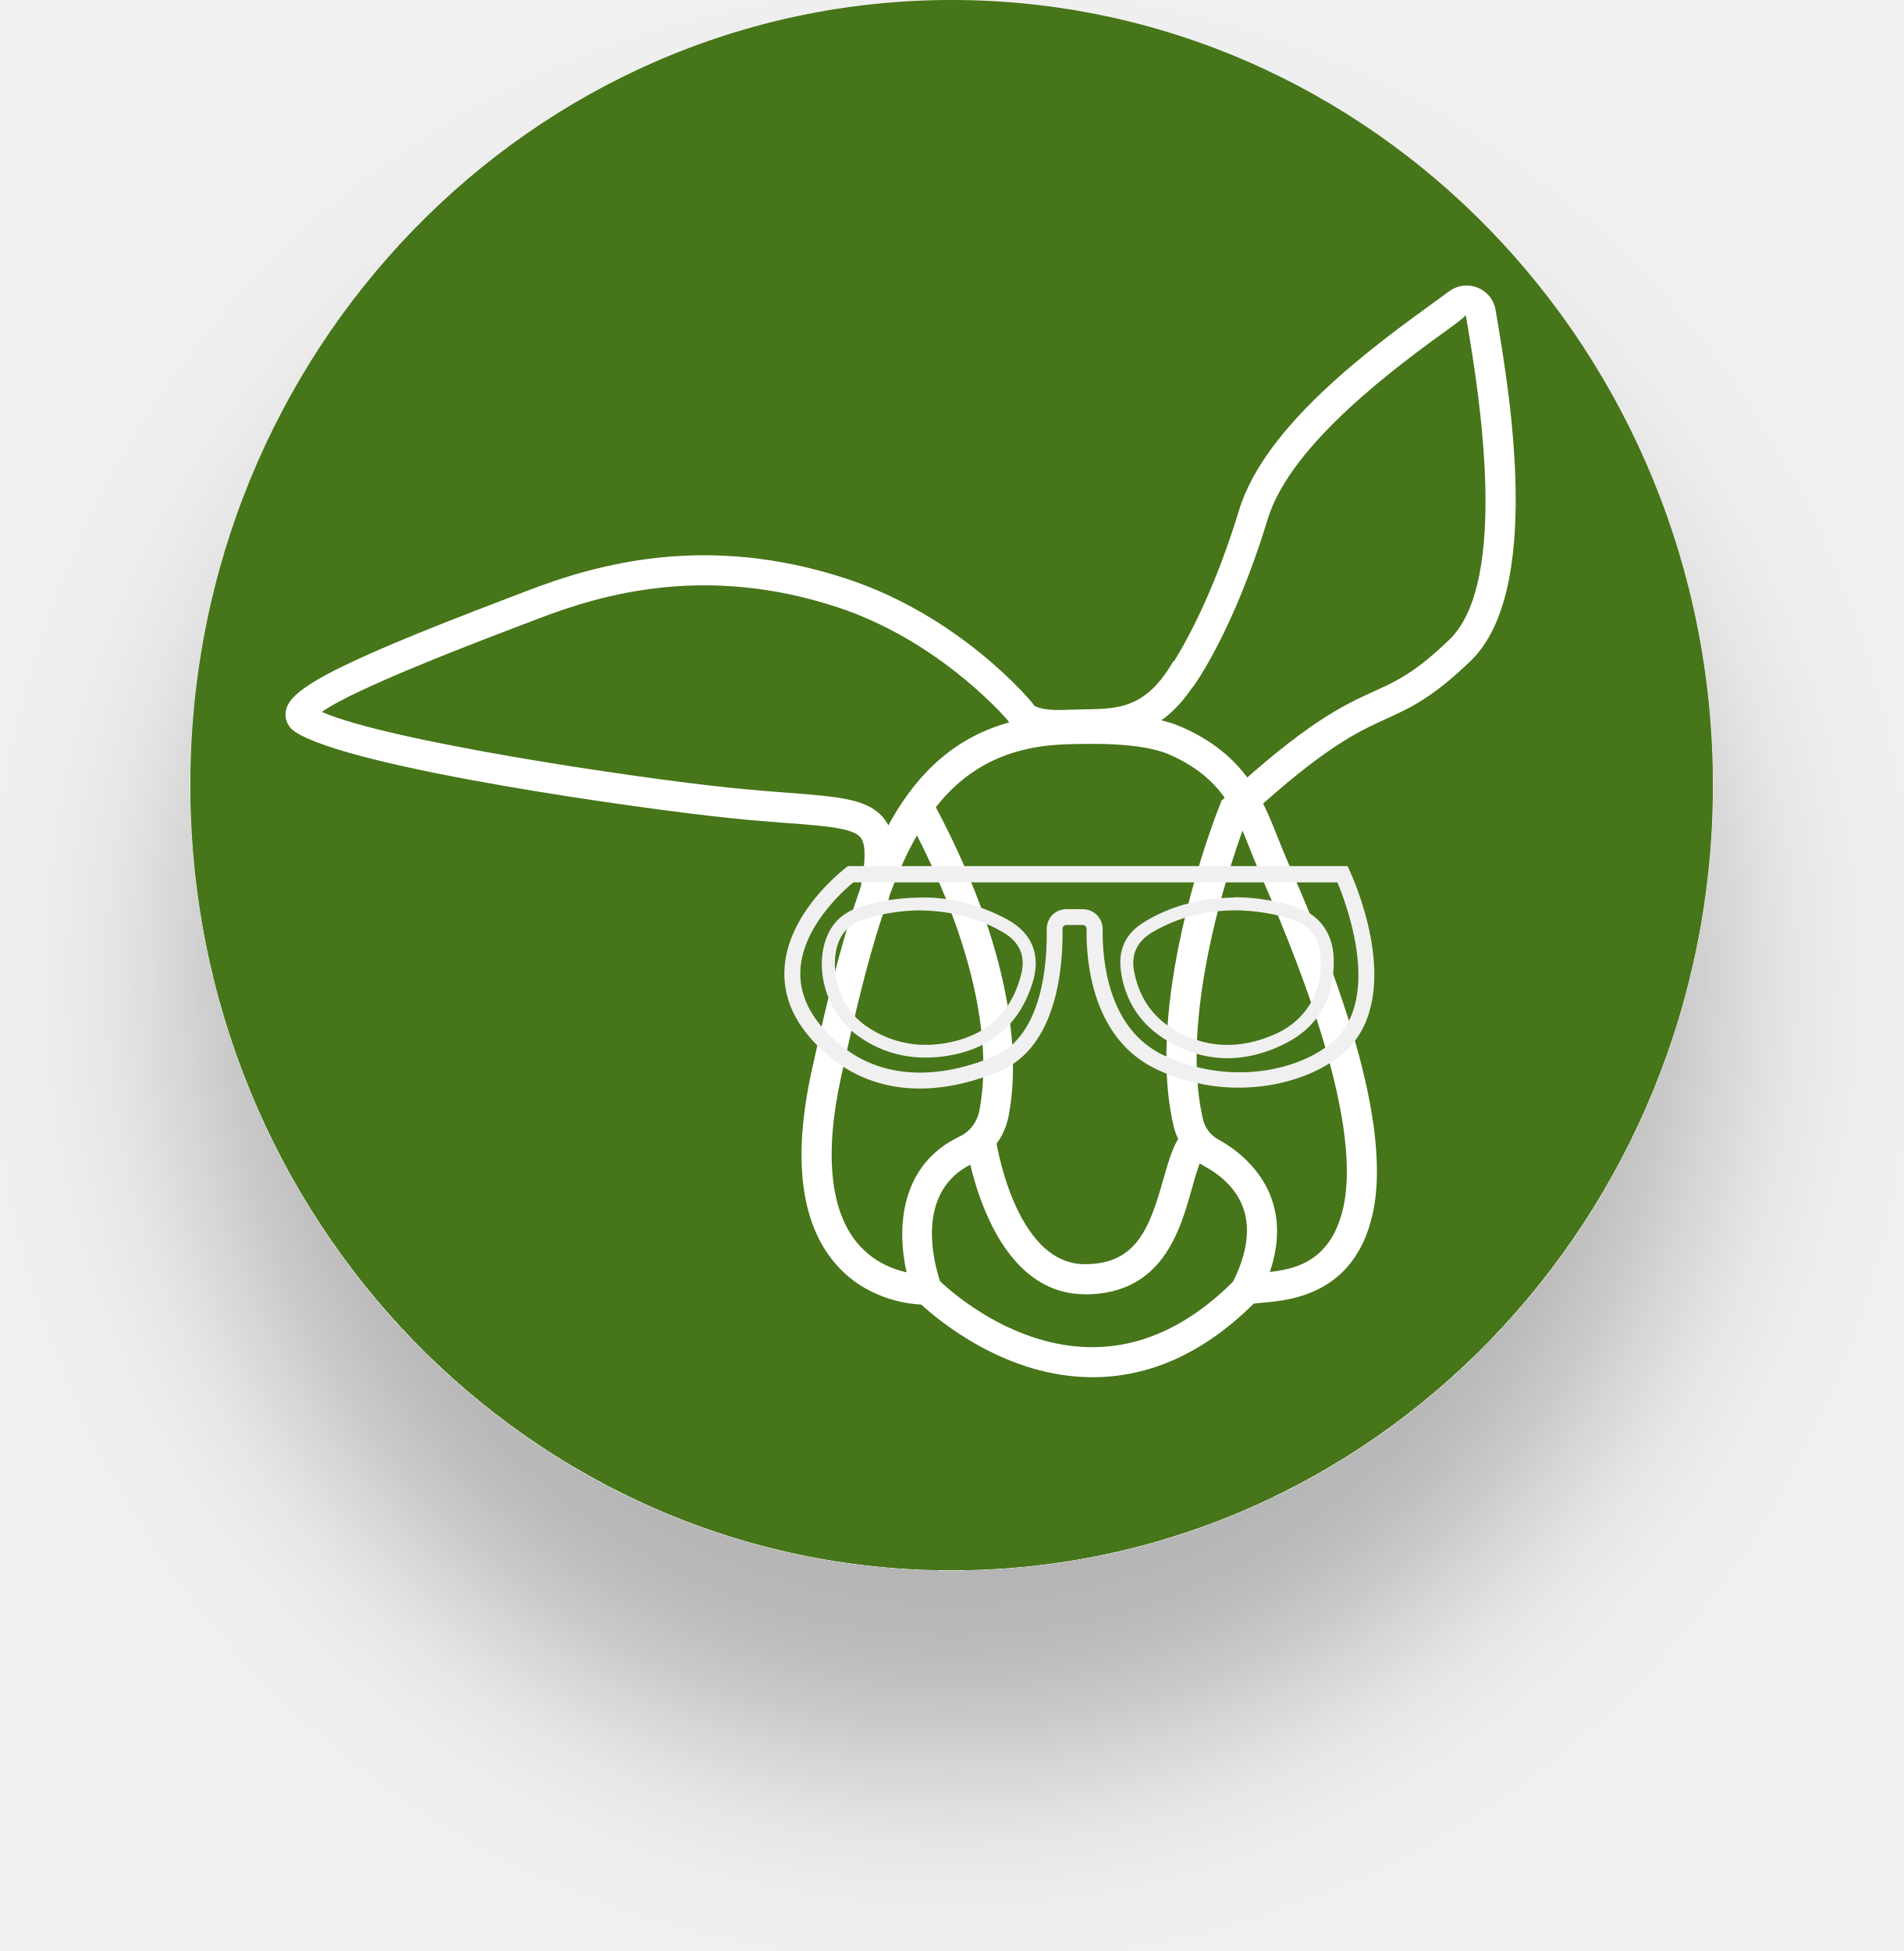
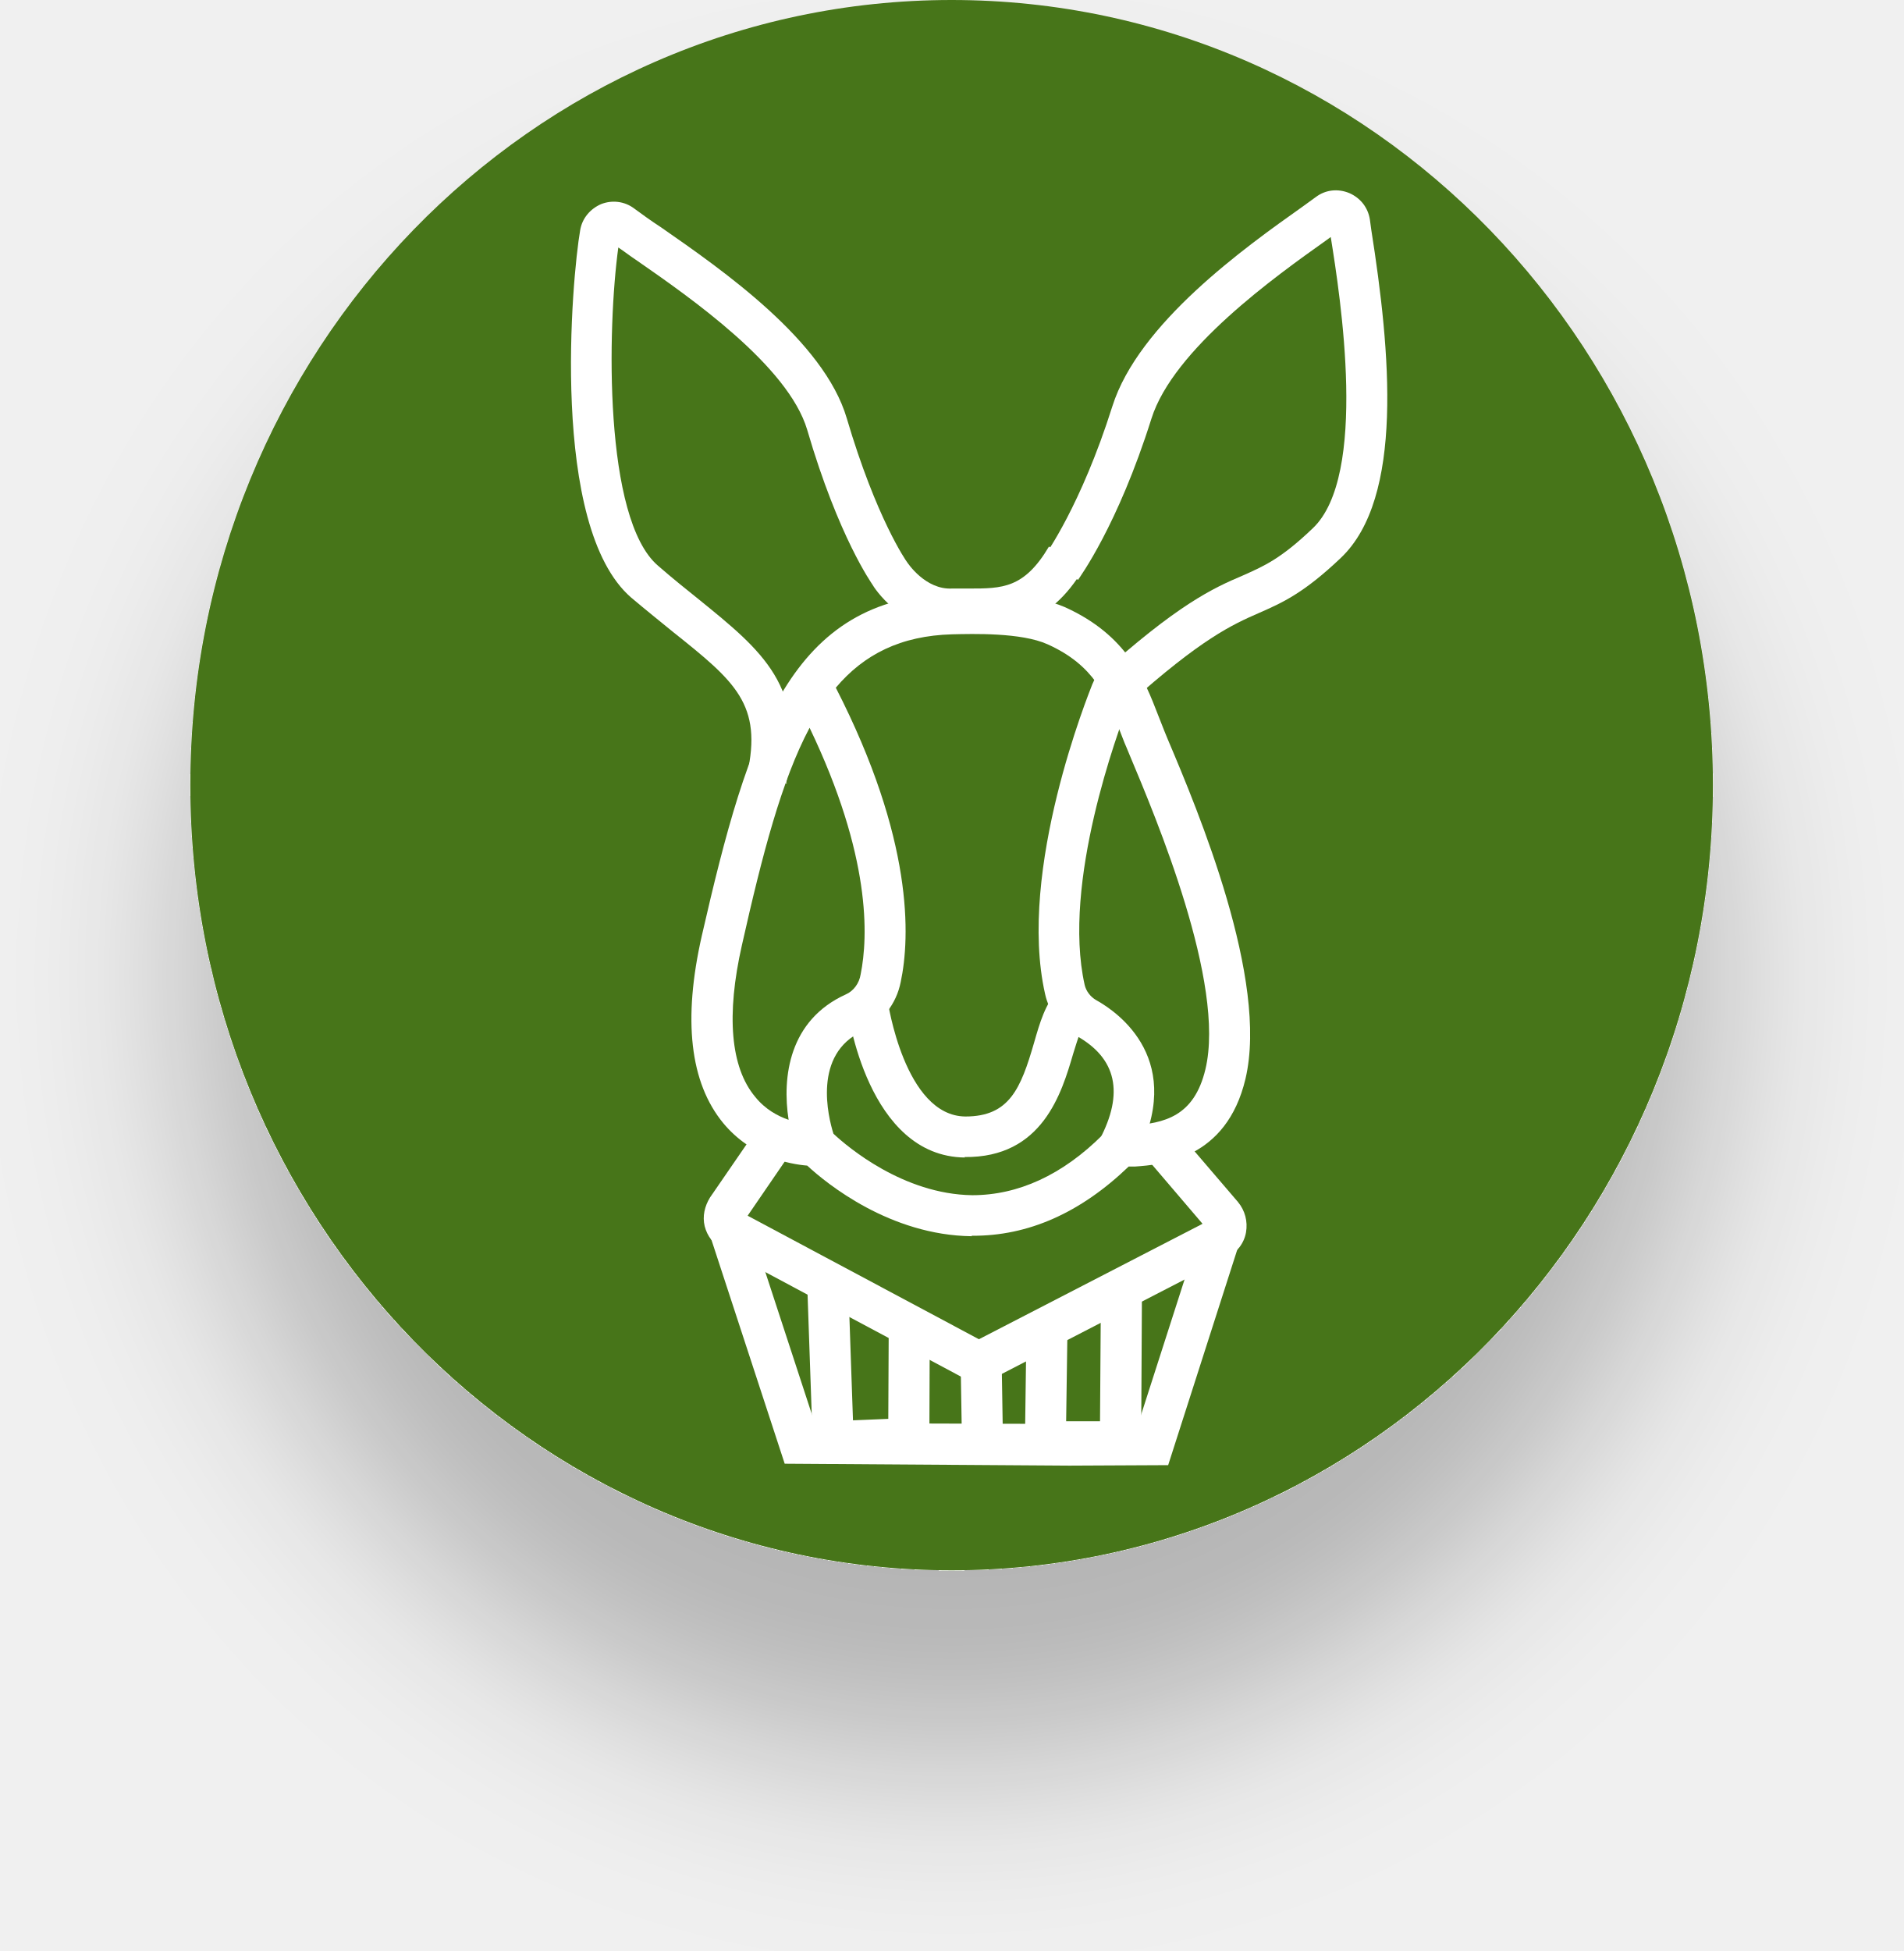
<svg xmlns="http://www.w3.org/2000/svg" width="40" height="41" viewBox="0 0 40 41" fill="none">
-   <g filter="url(#filter0_d_2017_11)">
+   <g filter="url(#filter0_d_2017_8)">
    <ellipse cx="20" cy="16.5" rx="16" ry="16.5" fill="#477519" />
  </g>
-   <path d="M22.961 28.942C21.154 28.942 19.739 27.761 19.363 27.416C19.028 27.399 18.169 27.282 17.542 26.537C16.824 25.686 16.66 24.334 17.056 22.516C18.032 18.059 18.927 15.125 22.381 15.011C23.226 14.981 24.175 14.991 24.829 15.276C26.164 15.86 26.526 16.775 26.848 17.583C26.895 17.701 26.942 17.818 26.989 17.932L27.063 18.106C27.744 19.679 29.337 23.365 28.847 25.518C28.465 27.208 27.116 27.325 26.54 27.376C26.473 27.382 26.392 27.389 26.348 27.396C25.316 28.422 24.175 28.942 22.961 28.942ZM19.762 26.93C20.024 27.178 21.311 28.311 22.958 28.311C24.014 28.311 25.017 27.838 25.939 26.91C26.063 26.782 26.241 26.769 26.483 26.749C27.066 26.698 27.948 26.625 28.23 25.38C28.672 23.428 27.083 19.743 26.483 18.358L26.409 18.184C26.358 18.066 26.308 17.942 26.261 17.818C25.959 17.057 25.671 16.336 24.574 15.856C23.964 15.591 22.867 15.628 22.398 15.642C21.174 15.682 20.315 16.141 19.668 16.963C21.445 20.316 21.389 22.469 21.197 23.459C21.11 23.898 20.828 24.27 20.443 24.451C19.195 25.038 19.645 26.594 19.759 26.93H19.762ZM19.272 17.556C18.578 18.76 18.142 20.494 17.673 22.651C17.327 24.237 17.445 25.437 18.018 26.122C18.343 26.511 18.753 26.671 19.054 26.738C18.846 25.823 18.904 24.478 20.178 23.878C20.382 23.781 20.537 23.579 20.584 23.335C20.755 22.456 20.802 20.565 19.272 17.556Z" fill="white" />
-   <path d="M26.45 27.275L25.89 26.983C26.611 25.588 25.97 24.864 25.303 24.502C24.981 24.327 24.75 24.022 24.666 23.667C24.032 20.957 25.581 17.053 25.648 16.889L25.675 16.822L25.729 16.775C27.469 15.169 28.251 14.813 28.878 14.528C29.357 14.31 29.74 14.136 30.461 13.442C31.738 12.211 31.068 8.183 30.846 6.859L30.806 6.624C30.739 6.698 30.632 6.775 30.518 6.859C29.418 7.653 27.131 9.31 26.644 10.906C25.927 13.264 25.105 14.394 25.068 14.441L24.562 14.066C24.562 14.066 25.36 12.962 26.041 10.722C26.587 8.921 28.905 7.248 30.149 6.346C30.263 6.262 30.367 6.188 30.457 6.121C30.632 5.993 30.856 5.963 31.058 6.047C31.259 6.128 31.4 6.305 31.433 6.52L31.473 6.755C31.732 8.307 32.422 12.436 30.903 13.894C30.102 14.666 29.636 14.877 29.143 15.102C28.532 15.38 27.841 15.695 26.212 17.188C26.014 17.704 24.739 21.185 25.283 23.523C25.326 23.704 25.444 23.858 25.608 23.948C26.078 24.203 27.526 25.199 26.453 27.275H26.45Z" fill="white" />
-   <path d="M18.645 19.072L18.028 18.942C18.146 18.395 18.246 17.808 18.092 17.607C17.938 17.402 17.378 17.359 16.523 17.295C16.174 17.268 15.768 17.238 15.305 17.188C13.642 17.017 7.397 16.161 6.204 15.38C6.059 15.286 5.986 15.135 6.002 14.974C6.049 14.531 6.754 14.062 10.624 12.59L11.063 12.422C12.549 11.849 14.859 11.195 17.797 12.164C20.171 12.945 21.637 14.699 21.697 14.773L21.737 14.83C21.784 14.86 21.959 14.941 22.415 14.917C22.535 14.911 22.656 14.911 22.777 14.907C23.508 14.897 24.085 14.89 24.658 13.898L25.205 14.213C24.45 15.514 23.565 15.524 22.787 15.538C22.676 15.538 22.562 15.538 22.448 15.548C21.566 15.595 21.281 15.323 21.187 15.145C20.993 14.921 19.638 13.432 17.602 12.761C14.859 11.859 12.689 12.469 11.294 13.009L10.852 13.177C9.966 13.515 7.444 14.475 6.764 14.961C8.152 15.571 13.29 16.343 15.369 16.557C15.825 16.604 16.224 16.634 16.569 16.661C17.666 16.745 18.273 16.792 18.595 17.224C18.883 17.61 18.83 18.194 18.642 19.069L18.645 19.072Z" fill="white" />
-   <path d="M22.801 27.198C20.765 27.198 20.316 24.122 20.299 23.995L20.923 23.908C20.926 23.935 21.312 26.567 22.801 26.567C23.864 26.567 24.152 25.839 24.441 24.813C24.568 24.367 24.675 23.978 24.913 23.733L25.366 24.173C25.239 24.303 25.141 24.652 25.047 24.988C24.799 25.87 24.424 27.201 22.801 27.201V27.198Z" fill="white" />
-   <path d="M25.979 18.855C26.421 18.861 26.854 18.932 27.276 19.076C27.743 19.233 28.024 19.633 28.031 20.169C28.041 20.957 27.723 21.574 27.005 21.933C26.136 22.366 25.264 22.349 24.439 21.812C23.93 21.48 23.628 20.984 23.554 20.374C23.504 19.954 23.661 19.619 24.02 19.394C24.496 19.093 25.023 18.935 25.58 18.881C25.71 18.868 25.845 18.865 25.975 18.858L25.979 18.855ZM25.942 19.13C25.341 19.136 24.751 19.274 24.211 19.596C23.899 19.783 23.765 20.058 23.836 20.417C23.933 20.924 24.191 21.336 24.627 21.608C25.321 22.044 26.059 22.061 26.8 21.732C27.464 21.437 27.82 20.81 27.753 20.085C27.716 19.703 27.525 19.435 27.146 19.317C26.763 19.197 26.371 19.133 25.942 19.13Z" fill="#F0F0F0" />
-   <path d="M19.47 18.861C19.983 18.868 20.587 19.009 21.154 19.314C21.721 19.616 21.875 20.106 21.7 20.656C21.432 21.514 20.838 22.027 19.953 22.181C19.256 22.302 18.598 22.181 18.018 21.759C17.411 21.32 17.123 20.448 17.348 19.767C17.462 19.422 17.693 19.187 18.038 19.073C18.461 18.932 18.897 18.858 19.47 18.861ZM19.356 19.13C18.917 19.133 18.515 19.203 18.136 19.328C17.851 19.422 17.669 19.613 17.589 19.904C17.465 20.357 17.589 21.139 18.206 21.564C18.756 21.94 19.363 22.037 20 21.896C20.785 21.725 21.281 21.232 21.469 20.448C21.556 20.075 21.415 19.787 21.087 19.596C20.547 19.277 19.96 19.143 19.356 19.133V19.13Z" fill="#F0F0F0" />
-   <path d="M19.335 22.876C18.631 22.876 17.994 22.661 17.467 22.232C16.803 21.692 16.471 21.085 16.485 20.427C16.508 19.203 17.729 18.274 17.779 18.234L17.823 18.201H28.323L28.366 18.298C28.41 18.395 29.46 20.659 28.44 21.92C27.837 22.668 26.076 23.278 24.339 22.486C22.95 21.853 22.826 20.203 22.836 19.522C22.836 19.498 22.83 19.478 22.813 19.462C22.803 19.452 22.786 19.438 22.756 19.438H22.414C22.39 19.438 22.37 19.448 22.354 19.462C22.343 19.472 22.33 19.488 22.33 19.519C22.343 20.25 22.243 22 21.002 22.513C20.419 22.755 19.855 22.876 19.329 22.876H19.335ZM17.94 18.539C17.732 18.707 16.837 19.495 16.82 20.438C16.81 20.984 17.099 21.501 17.679 21.973C18.497 22.641 19.634 22.721 20.878 22.205C21.928 21.772 22.011 20.186 21.998 19.529C21.998 19.415 22.038 19.311 22.115 19.23C22.192 19.15 22.3 19.106 22.414 19.106H22.756C22.87 19.106 22.974 19.15 23.054 19.23C23.135 19.311 23.175 19.418 23.175 19.532C23.165 20.146 23.272 21.635 24.48 22.188C26.063 22.912 27.645 22.379 28.182 21.715C28.96 20.749 28.289 18.975 28.108 18.543H17.937L17.94 18.539Z" fill="#F0F0F0" />
+   <path d="M20.423 25.979C18.709 25.959 17.376 24.876 16.965 24.495C16.594 24.465 15.792 24.315 15.201 23.603C14.499 22.751 14.349 21.428 14.75 19.664C15.732 15.374 16.624 12.558 19.992 12.478C20.804 12.458 21.726 12.478 22.378 12.758C23.691 13.35 24.051 14.282 24.342 15.034C24.382 15.144 24.432 15.254 24.472 15.364L24.542 15.535C25.184 17.048 26.667 20.587 26.176 22.671C25.775 24.365 24.422 24.475 23.851 24.515C23.801 24.515 23.761 24.515 23.721 24.515C22.708 25.488 21.606 25.979 20.423 25.969V25.979ZM17.526 23.834C17.807 24.095 18.98 25.097 20.433 25.117C21.395 25.117 22.327 24.696 23.179 23.844C23.33 23.694 23.53 23.674 23.781 23.654C24.462 23.603 25.094 23.473 25.334 22.471C25.765 20.667 24.292 17.179 23.741 15.866L23.67 15.695C23.62 15.585 23.58 15.465 23.53 15.344C23.259 14.643 22.999 13.981 22.017 13.54C21.465 13.29 20.443 13.32 20.012 13.33C18.93 13.36 18.158 13.751 17.566 14.452C19.2 17.64 19.13 19.694 18.93 20.637C18.839 21.098 18.539 21.479 18.128 21.669C17.075 22.15 17.406 23.473 17.516 23.824L17.526 23.834ZM17.015 15.294C16.424 16.407 16.023 17.95 15.592 19.865C15.261 21.328 15.351 22.431 15.873 23.052C16.083 23.313 16.344 23.453 16.574 23.533C16.434 22.631 16.584 21.438 17.777 20.897C17.937 20.827 18.058 20.667 18.088 20.476C18.248 19.684 18.308 17.991 17.015 15.294Z" fill="white" />
+   <path d="M23.869 24.355L23.107 23.954C23.628 22.972 23.468 22.24 22.626 21.769C22.285 21.579 22.044 21.258 21.964 20.887C21.373 18.271 22.896 14.543 22.956 14.382L22.997 14.292L23.067 14.222C24.751 12.698 25.502 12.357 26.114 12.097C26.565 11.896 26.916 11.746 27.587 11.105C28.76 10.002 28.169 6.233 27.968 4.981L27.858 5.061C26.815 5.802 24.66 7.336 24.199 8.799C23.488 11.055 22.686 12.137 22.656 12.187L21.964 11.666C21.964 11.666 22.716 10.633 23.378 8.539C23.929 6.795 26.164 5.201 27.367 4.349L27.657 4.139C27.858 3.988 28.118 3.958 28.359 4.058C28.59 4.159 28.75 4.359 28.79 4.61L28.82 4.83C29.221 7.376 29.512 10.463 28.178 11.726C27.397 12.468 26.946 12.668 26.465 12.879C25.893 13.129 25.252 13.42 23.718 14.793C23.498 15.364 22.315 18.552 22.796 20.697C22.826 20.827 22.916 20.947 23.037 21.017C23.508 21.278 24.951 22.29 23.859 24.365L23.869 24.355Z" fill="white" />
+   <path d="M16.543 16.467L15.701 16.277C16.032 14.803 15.45 14.322 14.157 13.29C13.887 13.069 13.586 12.829 13.265 12.558C11.541 11.065 12.023 5.813 12.193 4.84C12.233 4.59 12.403 4.389 12.634 4.289C12.864 4.199 13.125 4.229 13.325 4.379C13.476 4.489 13.666 4.63 13.897 4.78C15.18 5.672 17.315 7.156 17.796 8.789C18.417 10.894 19.049 11.796 19.059 11.806C19.079 11.836 19.45 12.398 20.011 12.368C20.131 12.368 20.241 12.368 20.362 12.368C21.063 12.368 21.524 12.368 22.046 11.486L22.787 11.927C22.026 13.22 21.103 13.22 20.362 13.23C20.261 13.23 20.151 13.23 20.041 13.23C18.948 13.27 18.357 12.328 18.337 12.287C18.327 12.267 17.625 11.295 16.964 9.03C16.563 7.687 14.508 6.254 13.396 5.482C13.245 5.382 13.115 5.281 12.995 5.201C12.764 6.875 12.684 10.904 13.827 11.886C14.137 12.157 14.428 12.388 14.689 12.598C16.012 13.671 16.974 14.442 16.523 16.447L16.543 16.467Z" fill="white" />
+   <path d="M20.28 24.325C18.236 24.305 17.815 21.278 17.805 21.147L18.657 21.037C18.657 21.037 19.008 23.453 20.29 23.463C21.212 23.463 21.453 22.881 21.734 21.909C21.854 21.488 21.974 21.087 22.225 20.827L22.836 21.428C22.736 21.528 22.646 21.859 22.556 22.14C22.315 22.962 21.914 24.335 20.27 24.315L20.28 24.325Z" fill="white" />
+   <path d="M20.564 29.126L15.181 26.25C14.991 26.149 14.861 25.969 14.81 25.768C14.76 25.558 14.81 25.348 14.921 25.167L16.003 23.593L16.715 24.085L15.713 25.548L20.574 28.144L25.274 25.718L23.931 24.145L24.583 23.584L26.016 25.257C26.167 25.438 26.227 25.668 26.187 25.899C26.146 26.129 25.996 26.32 25.786 26.43L20.564 29.126Z" fill="white" />
+   <path d="M16.492 30.76L14.898 25.889L15.72 25.618L17.124 29.908L23.919 29.928L25.272 25.718L26.094 25.979L24.551 30.79L22.476 30.8L16.492 30.76Z" fill="white" />
+   <path d="M17.095 30.73L16.965 26.991L17.827 26.961L17.927 29.848L18.669 29.817L18.679 27.713H19.541L19.531 30.659L17.095 30.73Z" fill="white" />
+   <path d="M21.535 30.74L21.575 27.753L22.437 27.763L22.407 29.868H23.119L23.139 26.951L24.001 26.961L23.981 30.73L21.535 30.74Z" fill="white" />
+   <path d="M21.051 28.568L20.189 28.581L20.214 30.115L21.076 30.101L21.051 28.568Z" fill="white" />
  <defs>
-     <filter id="filter0_d_2017_11" x="0" y="0" width="40" height="41" filterUnits="userSpaceOnUse" color-interpolation-filters="sRGB">
+     <filter id="filter0_d_2017_8" x="0" y="0" width="40" height="41" filterUnits="userSpaceOnUse" color-interpolation-filters="sRGB">
      <feFlood flood-opacity="0" result="BackgroundImageFix" />
      <feColorMatrix in="SourceAlpha" type="matrix" values="0 0 0 0 0 0 0 0 0 0 0 0 0 0 0 0 0 0 127 0" result="hardAlpha" />
      <feOffset dy="4" />
      <feGaussianBlur stdDeviation="2" />
      <feComposite in2="hardAlpha" operator="out" />
      <feColorMatrix type="matrix" values="0 0 0 0 0 0 0 0 0 0 0 0 0 0 0 0 0 0 0.25 0" />
-       <feBlend mode="normal" in2="BackgroundImageFix" result="effect1_dropShadow_2017_11" />
-       <feBlend mode="normal" in="SourceGraphic" in2="effect1_dropShadow_2017_11" result="shape" />
+       <feBlend mode="normal" in2="BackgroundImageFix" result="effect1_dropShadow_2017_8" />
+       <feBlend mode="normal" in="SourceGraphic" in2="effect1_dropShadow_2017_8" result="shape" />
    </filter>
  </defs>
</svg>
